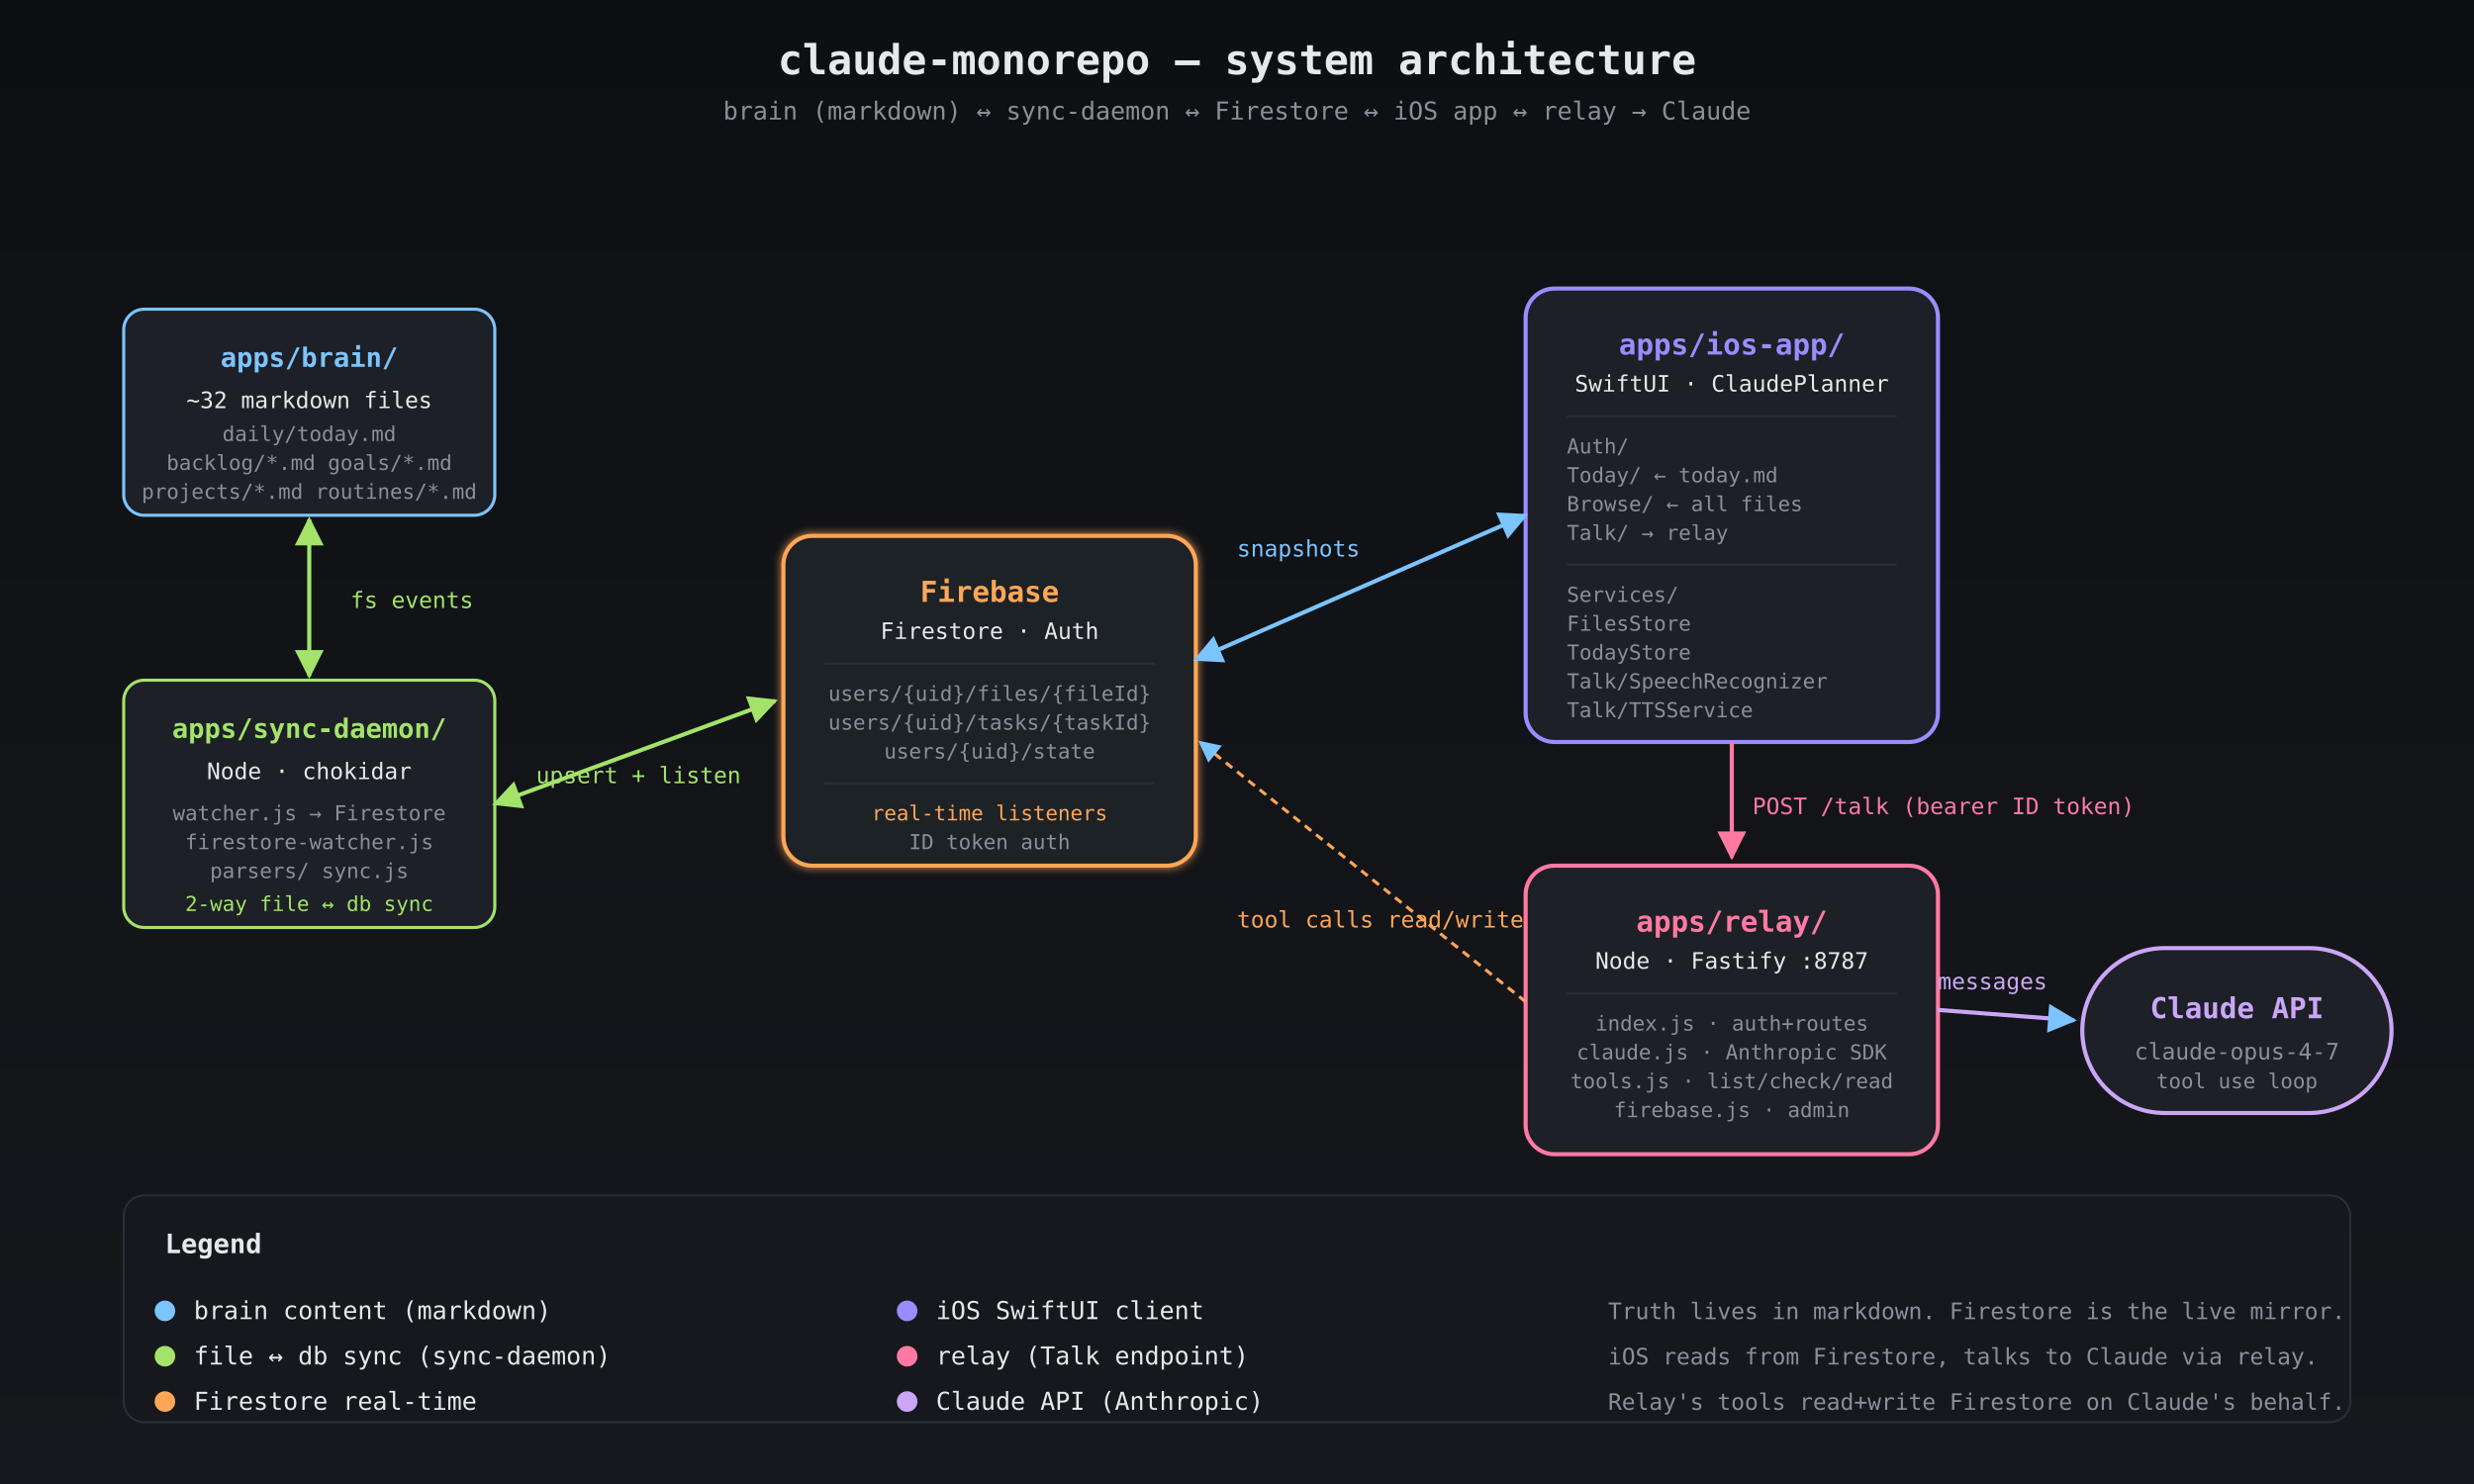
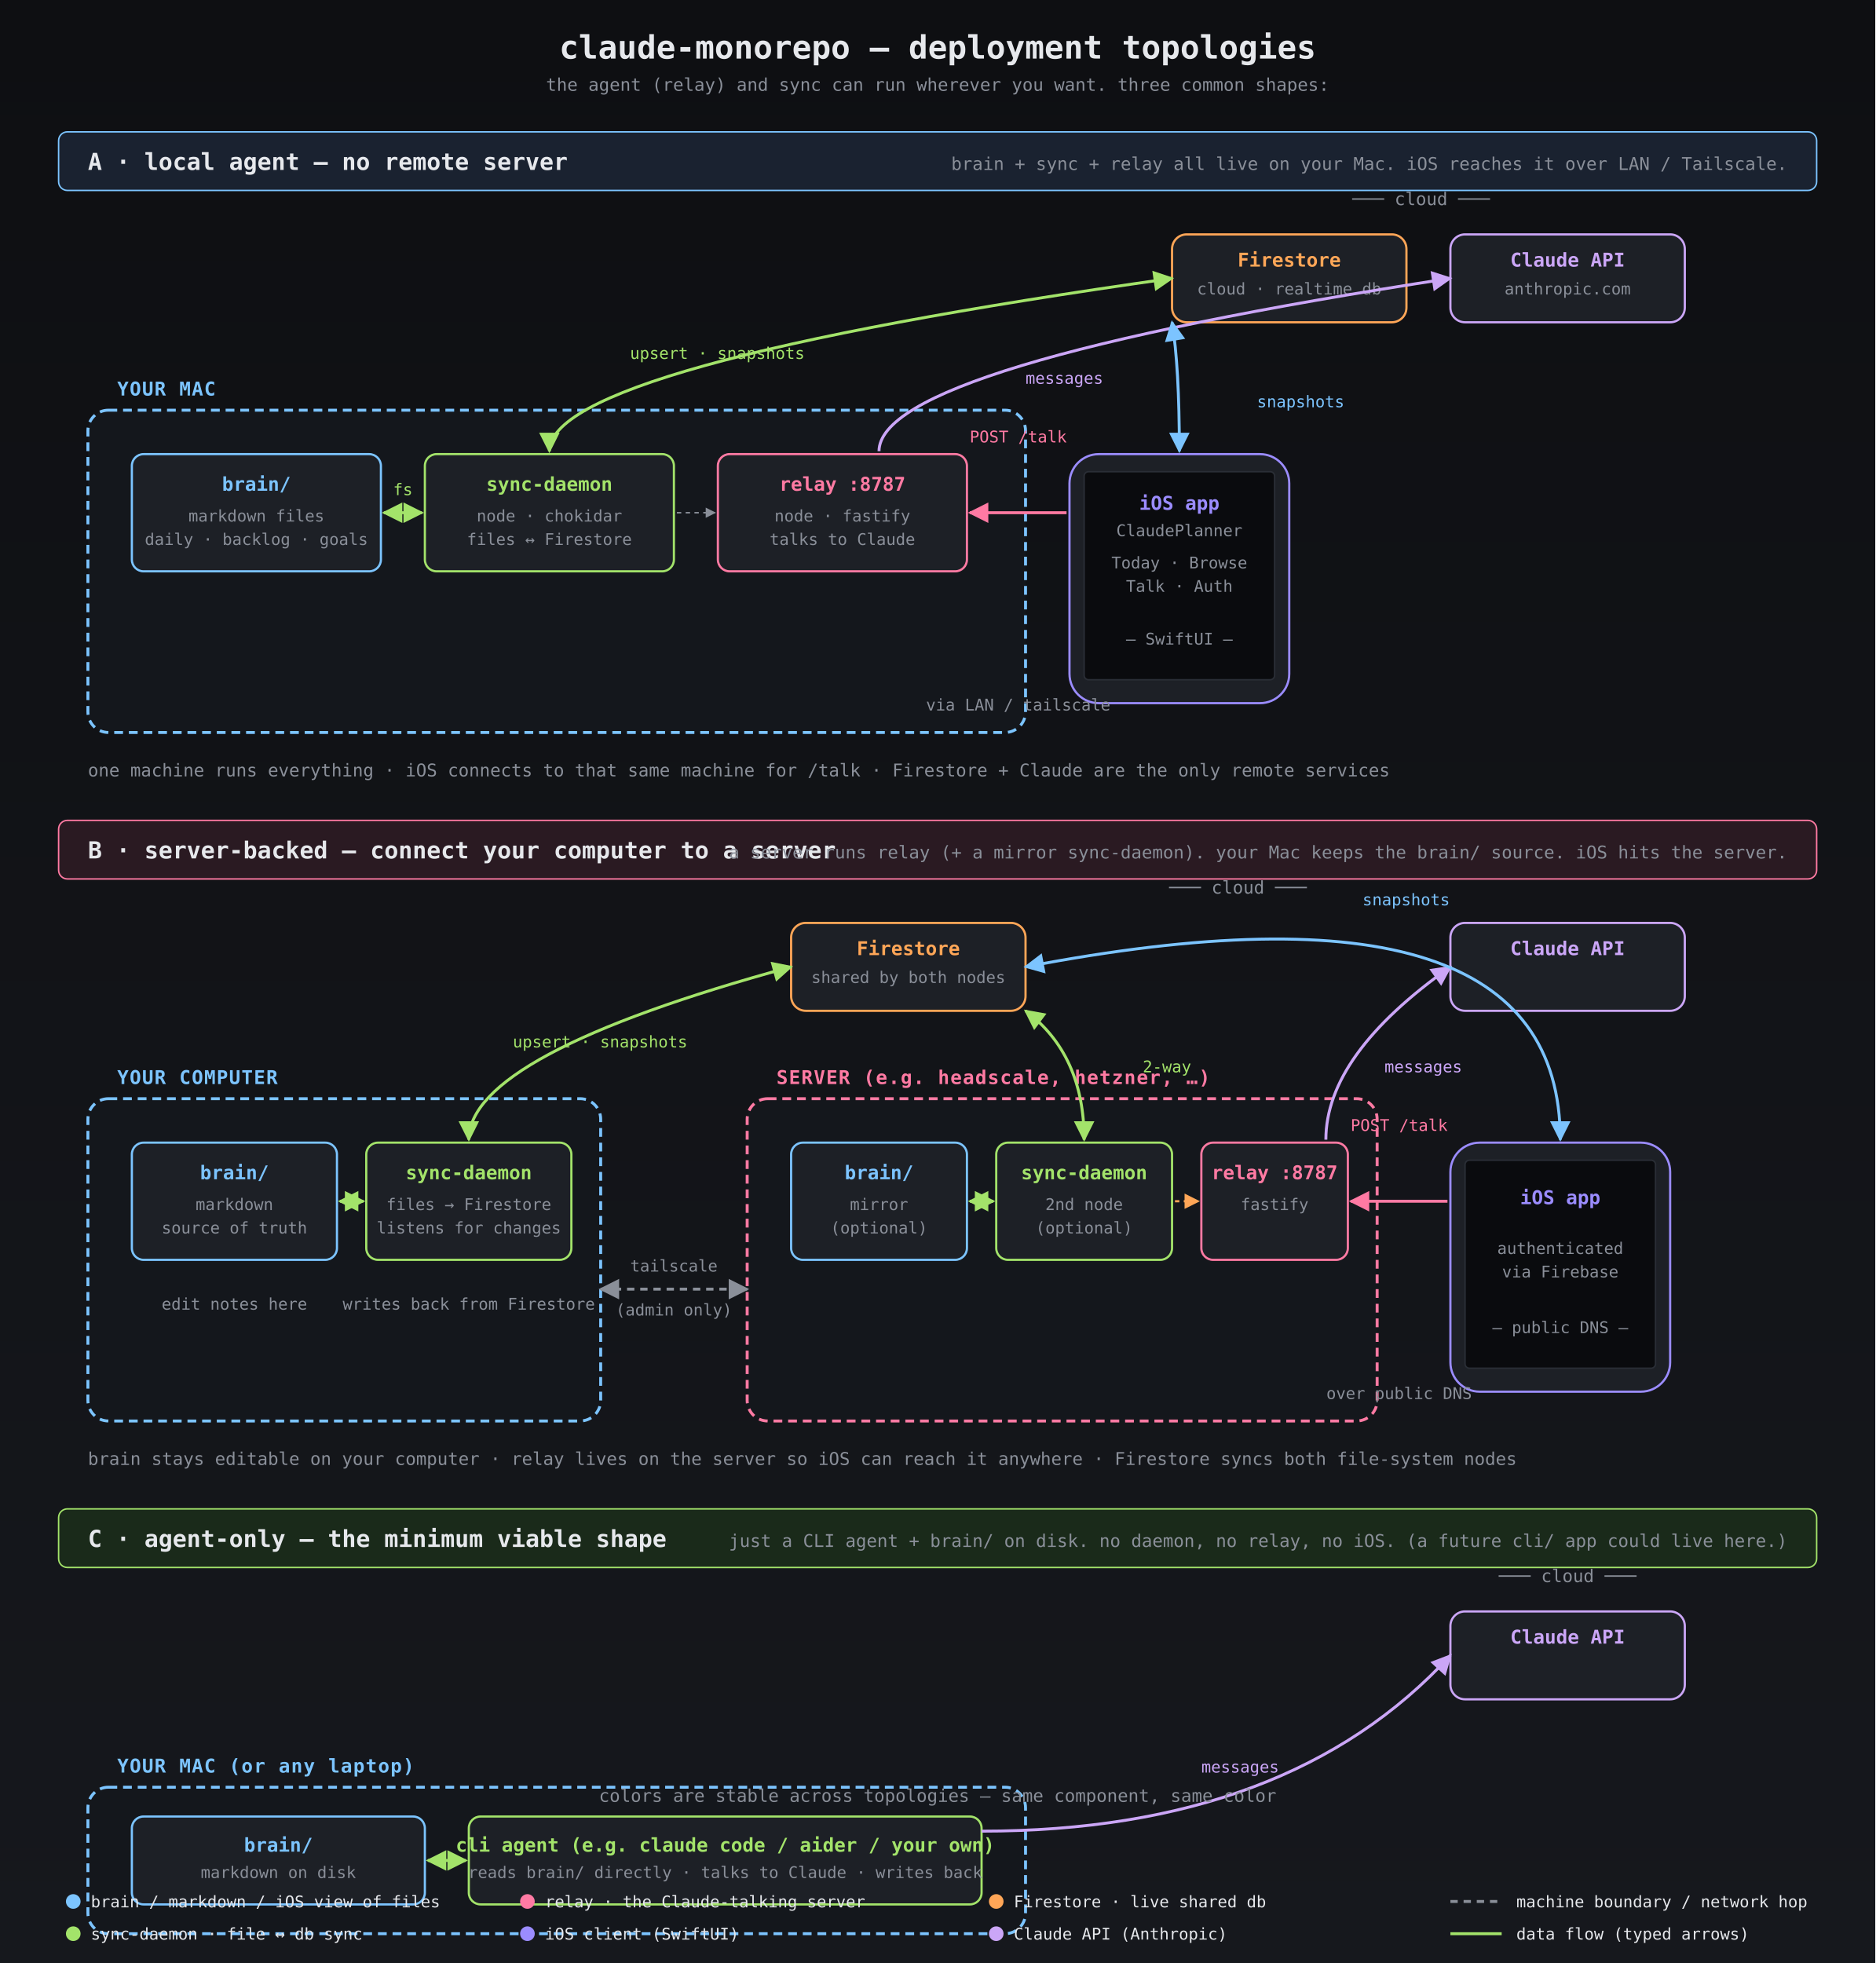
- <svg xmlns="http://www.w3.org/2000/svg" viewBox="0 0 1200 720" font-family="ui-monospace, SFMono-Regular, Menlo, Consolas, monospace" font-size="13">
+ <svg xmlns="http://www.w3.org/2000/svg" viewBox="0 0 1280 1340" font-family="ui-monospace, SFMono-Regular, Menlo, Consolas, monospace">
  <defs>
    <linearGradient id="bg" x1="0" y1="0" x2="0" y2="1">
      <stop offset="0" stop-color="#0e0f12" />
      <stop offset="1" stop-color="#16181d" />
    </linearGradient>
-     <marker id="arrow" viewBox="0 0 10 10" refX="9" refY="5" markerWidth="7" markerHeight="7" orient="auto-start-reverse">
+     <marker id="mb" viewBox="0 0 10 10" refX="9" refY="5" markerWidth="7" markerHeight="7" orient="auto-start-reverse">
      <path d="M0,0 L10,5 L0,10 z" fill="#7cc4ff" />
    </marker>
-     <marker id="arrow-pink" viewBox="0 0 10 10" refX="9" refY="5" markerWidth="7" markerHeight="7" orient="auto-start-reverse">
+     <marker id="mg" viewBox="0 0 10 10" refX="9" refY="5" markerWidth="7" markerHeight="7" orient="auto-start-reverse">
+       <path d="M0,0 L10,5 L0,10 z" fill="#a3e36a" />
+     </marker>
+     <marker id="mo" viewBox="0 0 10 10" refX="9" refY="5" markerWidth="7" markerHeight="7" orient="auto-start-reverse">
+       <path d="M0,0 L10,5 L0,10 z" fill="#ffa657" />
+     </marker>
+     <marker id="mp" viewBox="0 0 10 10" refX="9" refY="5" markerWidth="7" markerHeight="7" orient="auto-start-reverse">
      <path d="M0,0 L10,5 L0,10 z" fill="#ff7aa3" />
    </marker>
-     <marker id="arrow-green" viewBox="0 0 10 10" refX="9" refY="5" markerWidth="7" markerHeight="7" orient="auto-start-reverse">
-       <path d="M0,0 L10,5 L0,10 z" fill="#a3e36a" />
+     <marker id="mv" viewBox="0 0 10 10" refX="9" refY="5" markerWidth="7" markerHeight="7" orient="auto-start-reverse">
+       <path d="M0,0 L10,5 L0,10 z" fill="#cba6f7" />
    </marker>
-     <filter id="glow">
-       <feGaussianBlur stdDeviation="2" result="b" />
-       <feMerge>
-         <feMergeNode in="b" />
-         <feMergeNode in="SourceGraphic" />
-       </feMerge>
-     </filter>
+     <marker id="mw" viewBox="0 0 10 10" refX="9" refY="5" markerWidth="7" markerHeight="7" orient="auto-start-reverse">
+       <path d="M0,0 L10,5 L0,10 z" fill="#8a8f99" />
+     </marker>
+     <style>
+       .h1 { font-size: 22px; font-weight: 700; fill: #e6e8ec; }
+       .h2 { font-size: 16px; font-weight: 600; fill: #e6e8ec; }
+       .hsub { font-size: 12px; fill: #8a8f99; }
+       .label { font-size: 13px; font-weight: 600; }
+       .sub { font-size: 11px; fill: #8a8f99; }
+       .pill { font-size: 11px; fill: #e6e8ec; }
+       .arrowtxt { font-size: 11px; }
+       .machine { fill: #14171c; stroke-width: 2; stroke-dasharray: 6 4; }
+       .machine-title { font-size: 13px; font-weight: 700; letter-spacing: 0.05em; }
+       .box { fill: #1d2026; stroke-width: 1.5; }
+     </style>
  </defs>
-   <rect width="1200" height="720" fill="url(#bg)" />
-   <text x="600" y="36" text-anchor="middle" fill="#e6e8ec" font-size="20" font-weight="600">claude-monorepo — system architecture</text>
-   <text x="600" y="58" text-anchor="middle" fill="#8a8f99" font-size="12">brain (markdown) ↔ sync-daemon ↔ Firestore ↔ iOS app ↔ relay → Claude</text>
-   <g transform="translate(60,150)">
-     <rect width="180" height="100" rx="10" fill="#1d2026" stroke="#7cc4ff" stroke-width="1.5" />
-     <text x="90" y="28" text-anchor="middle" fill="#7cc4ff" font-weight="600">apps/brain/</text>
-     <text x="90" y="48" text-anchor="middle" fill="#e6e8ec" font-size="11">~32 markdown files</text>
-     <text x="90" y="64" text-anchor="middle" fill="#8a8f99" font-size="10">daily/today.md</text>
-     <text x="90" y="78" text-anchor="middle" fill="#8a8f99" font-size="10">backlog/*.md  goals/*.md</text>
-     <text x="90" y="92" text-anchor="middle" fill="#8a8f99" font-size="10">projects/*.md  routines/*.md</text>
+   <rect width="1280" height="1340" fill="url(#bg)" />
+   <text x="640" y="40" text-anchor="middle" class="h1">claude-monorepo — deployment topologies</text>
+   <text x="640" y="62" text-anchor="middle" class="hsub">the agent (relay) and sync can run wherever you want. three common shapes:</text>
+   <g transform="translate(0,90)">
+     <rect x="40" y="0" width="1200" height="40" rx="6" fill="#1a2230" stroke="#7cc4ff" />
+     <text x="60" y="26" class="h2" fill="#7cc4ff">A · local agent  —  no remote server</text>
+     <text x="1220" y="26" text-anchor="end" class="hsub">brain + sync + relay all live on your Mac. iOS reaches it over LAN / Tailscale.</text>
+     <rect x="800" y="70" width="160" height="60" rx="10" class="box" stroke="#ffa657" />
+     <text x="880" y="92" text-anchor="middle" class="label" fill="#ffa657">Firestore</text>
+     <text x="880" y="111" text-anchor="middle" class="sub">cloud · realtime db</text>
+     <rect x="990" y="70" width="160" height="60" rx="10" class="box" stroke="#cba6f7" />
+     <text x="1070" y="92" text-anchor="middle" class="label" fill="#cba6f7">Claude API</text>
+     <text x="1070" y="111" text-anchor="middle" class="sub">anthropic.com</text>
+     <text x="970" y="50" text-anchor="middle" class="hsub">─── cloud ───</text>
+     <rect x="60" y="190" width="640" height="220" rx="14" class="machine" stroke="#7cc4ff" />
+     <text x="80" y="180" class="machine-title" fill="#7cc4ff">YOUR MAC</text>
+     <rect x="90" y="220" width="170" height="80" rx="8" class="box" stroke="#7cc4ff" />
+     <text x="175" y="245" text-anchor="middle" class="label" fill="#7cc4ff">brain/</text>
+     <text x="175" y="266" text-anchor="middle" class="sub">markdown files</text>
+     <text x="175" y="282" text-anchor="middle" class="sub">daily · backlog · goals</text>
+     <rect x="290" y="220" width="170" height="80" rx="8" class="box" stroke="#a3e36a" />
+     <text x="375" y="245" text-anchor="middle" class="label" fill="#a3e36a">sync-daemon</text>
+     <text x="375" y="266" text-anchor="middle" class="sub">node · chokidar</text>
+     <text x="375" y="282" text-anchor="middle" class="sub">files ↔ Firestore</text>
+     <rect x="490" y="220" width="170" height="80" rx="8" class="box" stroke="#ff7aa3" />
+     <text x="575" y="245" text-anchor="middle" class="label" fill="#ff7aa3">relay :8787</text>
+     <text x="575" y="266" text-anchor="middle" class="sub">node · fastify</text>
+     <text x="575" y="282" text-anchor="middle" class="sub">talks to Claude</text>
+     <line x1="262" y1="260" x2="288" y2="260" stroke="#a3e36a" stroke-width="2" marker-end="url(#mg)" marker-start="url(#mg)" />
+     <text x="275" y="248" text-anchor="middle" class="arrowtxt" fill="#a3e36a">fs</text>
+     <line x1="462" y1="260" x2="488" y2="260" stroke="#8a8f99" stroke-width="1" stroke-dasharray="3 3" marker-end="url(#mw)" />
+     <rect x="730" y="220" width="150" height="170" rx="20" class="box" stroke="#9b8cff" />
+     <rect x="740" y="232" width="130" height="142" rx="3" fill="#0a0b0e" stroke="#2a2e36" />
+     <text x="805" y="258" text-anchor="middle" class="label" fill="#9b8cff">iOS app</text>
+     <text x="805" y="276" text-anchor="middle" class="sub">ClaudePlanner</text>
+     <text x="805" y="298" text-anchor="middle" class="sub">Today · Browse</text>
+     <text x="805" y="314" text-anchor="middle" class="sub">Talk · Auth</text>
+     <text x="805" y="350" text-anchor="middle" class="sub">— SwiftUI —</text>
+     <path d="M 375 218 Q 375 160 800 100" fill="none" stroke="#a3e36a" stroke-width="2" marker-end="url(#mg)" marker-start="url(#mg)" />
+     <text x="430" y="155" class="arrowtxt" fill="#a3e36a">upsert · snapshots</text>
+     <path d="M 600 218 Q 600 160 990 100" fill="none" stroke="#cba6f7" stroke-width="2" marker-end="url(#mv)" />
+     <text x="700" y="172" class="arrowtxt" fill="#cba6f7">messages</text>
+     <line x1="728" y1="260" x2="662" y2="260" stroke="#ff7aa3" stroke-width="2" marker-end="url(#mp)" />
+     <text x="695" y="212" text-anchor="middle" class="arrowtxt" fill="#ff7aa3">POST /talk</text>
+     <text x="695" y="395" text-anchor="middle" class="arrowtxt" fill="#8a8f99">via LAN / tailscale</text>
+     <path d="M 805 218 Q 805 160 800 130" fill="none" stroke="#7cc4ff" stroke-width="2" marker-end="url(#mb)" marker-start="url(#mb)" />
+     <text x="858" y="188" class="arrowtxt" fill="#7cc4ff">snapshots</text>
+     <text x="60" y="440" class="hsub">one machine runs everything · iOS connects to that same machine for /talk · Firestore + Claude are the only remote services</text>
  </g>
-   <g transform="translate(60,330)">
-     <rect width="180" height="120" rx="10" fill="#1d2026" stroke="#a3e36a" stroke-width="1.5" />
-     <text x="90" y="28" text-anchor="middle" fill="#a3e36a" font-weight="600">apps/sync-daemon/</text>
-     <text x="90" y="48" text-anchor="middle" fill="#e6e8ec" font-size="11">Node · chokidar</text>
-     <text x="90" y="68" text-anchor="middle" fill="#8a8f99" font-size="10">watcher.js  →  Firestore</text>
-     <text x="90" y="82" text-anchor="middle" fill="#8a8f99" font-size="10">firestore-watcher.js</text>
-     <text x="90" y="96" text-anchor="middle" fill="#8a8f99" font-size="10">parsers/  sync.js</text>
-     <text x="90" y="112" text-anchor="middle" fill="#a3e36a" font-size="10">2-way file ↔ db sync</text>
+   <g transform="translate(0,560)">
+     <rect x="40" y="0" width="1200" height="40" rx="6" fill="#2a1a22" stroke="#ff7aa3" />
+     <text x="60" y="26" class="h2" fill="#ff7aa3">B · server-backed  —  connect your computer to a server</text>
+     <text x="1220" y="26" text-anchor="end" class="hsub">a server runs relay (+ a mirror sync-daemon). your Mac keeps the brain/ source. iOS hits the server.</text>
+     <rect x="540" y="70" width="160" height="60" rx="10" class="box" stroke="#ffa657" />
+     <text x="620" y="92" text-anchor="middle" class="label" fill="#ffa657">Firestore</text>
+     <text x="620" y="111" text-anchor="middle" class="sub">shared by both nodes</text>
+     <rect x="990" y="70" width="160" height="60" rx="10" class="box" stroke="#cba6f7" />
+     <text x="1070" y="92" text-anchor="middle" class="label" fill="#cba6f7">Claude API</text>
+     <text x="845" y="50" text-anchor="middle" class="hsub">─── cloud ───</text>
+     <rect x="60" y="190" width="350" height="220" rx="14" class="machine" stroke="#7cc4ff" />
+     <text x="80" y="180" class="machine-title" fill="#7cc4ff">YOUR COMPUTER</text>
+     <rect x="90" y="220" width="140" height="80" rx="8" class="box" stroke="#7cc4ff" />
+     <text x="160" y="245" text-anchor="middle" class="label" fill="#7cc4ff">brain/</text>
+     <text x="160" y="266" text-anchor="middle" class="sub">markdown</text>
+     <text x="160" y="282" text-anchor="middle" class="sub">source of truth</text>
+     <rect x="250" y="220" width="140" height="80" rx="8" class="box" stroke="#a3e36a" />
+     <text x="320" y="245" text-anchor="middle" class="label" fill="#a3e36a">sync-daemon</text>
+     <text x="320" y="266" text-anchor="middle" class="sub">files → Firestore</text>
+     <text x="320" y="282" text-anchor="middle" class="sub">listens for changes</text>
+     <line x1="232" y1="260" x2="248" y2="260" stroke="#a3e36a" stroke-width="2" marker-end="url(#mg)" marker-start="url(#mg)" />
+     <text x="160" y="334" text-anchor="middle" class="sub">edit notes here</text>
+     <text x="320" y="334" text-anchor="middle" class="sub">writes back from Firestore</text>
+     <rect x="510" y="190" width="430" height="220" rx="14" class="machine" stroke="#ff7aa3" />
+     <text x="530" y="180" class="machine-title" fill="#ff7aa3">SERVER  (e.g. headscale, hetzner, …)</text>
+     <rect x="540" y="220" width="120" height="80" rx="8" class="box" stroke="#7cc4ff" />
+     <text x="600" y="245" text-anchor="middle" class="label" fill="#7cc4ff">brain/</text>
+     <text x="600" y="266" text-anchor="middle" class="sub">mirror</text>
+     <text x="600" y="282" text-anchor="middle" class="sub">(optional)</text>
+     <rect x="680" y="220" width="120" height="80" rx="8" class="box" stroke="#a3e36a" />
+     <text x="740" y="245" text-anchor="middle" class="label" fill="#a3e36a">sync-daemon</text>
+     <text x="740" y="266" text-anchor="middle" class="sub">2nd node</text>
+     <text x="740" y="282" text-anchor="middle" class="sub">(optional)</text>
+     <rect x="820" y="220" width="100" height="80" rx="8" class="box" stroke="#ff7aa3" />
+     <text x="870" y="245" text-anchor="middle" class="label" fill="#ff7aa3">relay :8787</text>
+     <text x="870" y="266" text-anchor="middle" class="sub">fastify</text>
+     <line x1="662" y1="260" x2="678" y2="260" stroke="#a3e36a" stroke-width="2" marker-end="url(#mg)" marker-start="url(#mg)" />
+     <line x1="802" y1="260" x2="818" y2="260" stroke="#ffa657" stroke-width="1.5" stroke-dasharray="3 3" marker-end="url(#mo)" />
+     <rect x="990" y="220" width="150" height="170" rx="20" class="box" stroke="#9b8cff" />
+     <rect x="1000" y="232" width="130" height="142" rx="3" fill="#0a0b0e" stroke="#2a2e36" />
+     <text x="1065" y="262" text-anchor="middle" class="label" fill="#9b8cff">iOS app</text>
+     <text x="1065" y="296" text-anchor="middle" class="sub">authenticated</text>
+     <text x="1065" y="312" text-anchor="middle" class="sub">via Firebase</text>
+     <text x="1065" y="350" text-anchor="middle" class="sub">— public DNS —</text>
+     <path d="M 410 320 L 510 320" stroke="#8a8f99" stroke-width="2" stroke-dasharray="5 4" marker-end="url(#mw)" marker-start="url(#mw)" />
+     <text x="460" y="308" text-anchor="middle" class="arrowtxt" fill="#8a8f99">tailscale</text>
+     <text x="460" y="338" text-anchor="middle" class="arrowtxt" fill="#8a8f99">(admin only)</text>
+     <path d="M 320 218 Q 320 160 540 100" fill="none" stroke="#a3e36a" stroke-width="2" marker-end="url(#mg)" marker-start="url(#mg)" />
+     <text x="350" y="155" class="arrowtxt" fill="#a3e36a">upsert · snapshots</text>
+     <path d="M 740 218 Q 740 160 700 130" fill="none" stroke="#a3e36a" stroke-width="2" marker-end="url(#mg)" marker-start="url(#mg)" />
+     <text x="780" y="172" class="arrowtxt" fill="#a3e36a">2-way</text>
+     <path d="M 905 218 Q 905 160 990 100" fill="none" stroke="#cba6f7" stroke-width="2" marker-end="url(#mv)" />
+     <text x="945" y="172" class="arrowtxt" fill="#cba6f7">messages</text>
+     <line x1="988" y1="260" x2="922" y2="260" stroke="#ff7aa3" stroke-width="2" marker-end="url(#mp)" />
+     <text x="955" y="212" text-anchor="middle" class="arrowtxt" fill="#ff7aa3">POST /talk</text>
+     <text x="955" y="395" text-anchor="middle" class="arrowtxt" fill="#8a8f99">over public DNS</text>
+     <path d="M 1065 218 Q 1065 30 700 100" fill="none" stroke="#7cc4ff" stroke-width="2" marker-end="url(#mb)" marker-start="url(#mb)" />
+     <text x="930" y="58" class="arrowtxt" fill="#7cc4ff">snapshots</text>
+     <text x="60" y="440" class="hsub">brain stays editable on your computer · relay lives on the server so iOS can reach it anywhere · Firestore syncs both file-system nodes</text>
  </g>
-   <g transform="translate(380,260)">
-     <rect width="200" height="160" rx="14" fill="#1d2026" stroke="#ffa657" stroke-width="2" filter="url(#glow)" />
-     <text x="100" y="32" text-anchor="middle" fill="#ffa657" font-weight="700" font-size="14">Firebase</text>
-     <text x="100" y="50" text-anchor="middle" fill="#e6e8ec" font-size="11">Firestore · Auth</text>
-     <line x1="20" y1="62" x2="180" y2="62" stroke="#2a2e36" />
-     <text x="100" y="80" text-anchor="middle" fill="#8a8f99" font-size="10">users/{uid}/files/{fileId}</text>
-     <text x="100" y="94" text-anchor="middle" fill="#8a8f99" font-size="10">users/{uid}/tasks/{taskId}</text>
-     <text x="100" y="108" text-anchor="middle" fill="#8a8f99" font-size="10">users/{uid}/state</text>
-     <line x1="20" y1="120" x2="180" y2="120" stroke="#2a2e36" />
-     <text x="100" y="138" text-anchor="middle" fill="#ffa657" font-size="10">real-time listeners</text>
-     <text x="100" y="152" text-anchor="middle" fill="#8a8f99" font-size="10">ID token auth</text>
+   <g transform="translate(0,1030)">
+     <rect x="40" y="0" width="1200" height="40" rx="6" fill="#1a2a1a" stroke="#a3e36a" />
+     <text x="60" y="26" class="h2" fill="#a3e36a">C · agent-only  —  the minimum viable shape</text>
+     <text x="1220" y="26" text-anchor="end" class="hsub">just a CLI agent + brain/ on disk. no daemon, no relay, no iOS. (a future cli/ app could live here.)</text>
+     <rect x="990" y="70" width="160" height="60" rx="10" class="box" stroke="#cba6f7" />
+     <text x="1070" y="92" text-anchor="middle" class="label" fill="#cba6f7">Claude API</text>
+     <text x="1070" y="50" text-anchor="middle" class="hsub">─── cloud ───</text>
+     <rect x="60" y="190" width="640" height="100" rx="14" class="machine" stroke="#7cc4ff" />
+     <text x="80" y="180" class="machine-title" fill="#7cc4ff">YOUR MAC (or any laptop)</text>
+     <rect x="90" y="210" width="200" height="60" rx="8" class="box" stroke="#7cc4ff" />
+     <text x="190" y="234" text-anchor="middle" class="label" fill="#7cc4ff">brain/</text>
+     <text x="190" y="252" text-anchor="middle" class="sub">markdown on disk</text>
+     <rect x="320" y="210" width="350" height="60" rx="8" class="box" stroke="#a3e36a" />
+     <text x="495" y="234" text-anchor="middle" class="label" fill="#a3e36a">cli agent  (e.g. claude code / aider / your own)</text>
+     <text x="495" y="252" text-anchor="middle" class="sub">reads brain/ directly · talks to Claude · writes back</text>
+     <line x1="292" y1="240" x2="318" y2="240" stroke="#a3e36a" stroke-width="2" marker-end="url(#mg)" marker-start="url(#mg)" />
+     <path d="M 670 220 Q 880 220 990 100" fill="none" stroke="#cba6f7" stroke-width="2" marker-end="url(#mv)" />
+     <text x="820" y="180" class="arrowtxt" fill="#cba6f7">messages</text>
+     <text x="60" y="320" class="hsub">no Firestore, no relay, no phone · best for terminal-only workflows · easiest to set up · no shared state across devices</text>
  </g>
-   <g transform="translate(740,140)">
-     <rect width="200" height="220" rx="14" fill="#1d2026" stroke="#9b8cff" stroke-width="2" />
-     <text x="100" y="32" text-anchor="middle" fill="#9b8cff" font-weight="700" font-size="14">apps/ios-app/</text>
-     <text x="100" y="50" text-anchor="middle" fill="#e6e8ec" font-size="11">SwiftUI · ClaudePlanner</text>
-     <line x1="20" y1="62" x2="180" y2="62" stroke="#2a2e36" />
-     <text x="20" y="80" fill="#8a8f99" font-size="10">  Auth/</text>
-     <text x="20" y="94" fill="#8a8f99" font-size="10">  Today/  ←  today.md</text>
-     <text x="20" y="108" fill="#8a8f99" font-size="10">  Browse/ ←  all files</text>
-     <text x="20" y="122" fill="#8a8f99" font-size="10">  Talk/  →  relay</text>
-     <line x1="20" y1="134" x2="180" y2="134" stroke="#2a2e36" />
-     <text x="20" y="152" fill="#8a8f99" font-size="10">  Services/</text>
-     <text x="20" y="166" fill="#8a8f99" font-size="10">    FilesStore</text>
-     <text x="20" y="180" fill="#8a8f99" font-size="10">    TodayStore</text>
-     <text x="20" y="194" fill="#8a8f99" font-size="10">  Talk/SpeechRecognizer</text>
-     <text x="20" y="208" fill="#8a8f99" font-size="10">  Talk/TTSService</text>
-   </g>
-   <g transform="translate(740,420)">
-     <rect width="200" height="140" rx="14" fill="#1d2026" stroke="#ff7aa3" stroke-width="2" />
-     <text x="100" y="32" text-anchor="middle" fill="#ff7aa3" font-weight="700" font-size="14">apps/relay/</text>
-     <text x="100" y="50" text-anchor="middle" fill="#e6e8ec" font-size="11">Node · Fastify :8787</text>
-     <line x1="20" y1="62" x2="180" y2="62" stroke="#2a2e36" />
-     <text x="100" y="80" text-anchor="middle" fill="#8a8f99" font-size="10">index.js  · auth+routes</text>
-     <text x="100" y="94" text-anchor="middle" fill="#8a8f99" font-size="10">claude.js · Anthropic SDK</text>
-     <text x="100" y="108" text-anchor="middle" fill="#8a8f99" font-size="10">tools.js  · list/check/read</text>
-     <text x="100" y="122" text-anchor="middle" fill="#8a8f99" font-size="10">firebase.js · admin</text>
-   </g>
-   <g transform="translate(1010,460)">
-     <rect width="150" height="80" rx="40" fill="#1d2026" stroke="#cba6f7" stroke-width="2" />
-     <text x="75" y="34" text-anchor="middle" fill="#cba6f7" font-weight="700" font-size="14">Claude API</text>
-     <text x="75" y="54" text-anchor="middle" fill="#8a8f99" font-size="11">claude-opus-4-7</text>
-     <text x="75" y="68" text-anchor="middle" fill="#8a8f99" font-size="10">tool use loop</text>
-   </g>
-   <line x1="150" y1="252" x2="150" y2="328" stroke="#a3e36a" stroke-width="2" marker-end="url(#arrow-green)" marker-start="url(#arrow-green)" />
-   <text x="170" y="295" fill="#a3e36a" font-size="11">fs events</text>
-   <line x1="240" y1="390" x2="376" y2="340" stroke="#a3e36a" stroke-width="2" marker-end="url(#arrow-green)" marker-start="url(#arrow-green)" />
-   <text x="260" y="380" fill="#a3e36a" font-size="11">upsert + listen</text>
-   <line x1="580" y1="320" x2="740" y2="250" stroke="#7cc4ff" stroke-width="2" marker-end="url(#arrow)" marker-start="url(#arrow)" />
-   <text x="600" y="270" fill="#7cc4ff" font-size="11">snapshots</text>
-   <line x1="840" y1="360" x2="840" y2="416" stroke="#ff7aa3" stroke-width="2" marker-end="url(#arrow-pink)" />
-   <text x="850" y="395" fill="#ff7aa3" font-size="11">POST /talk (bearer ID token)</text>
-   <line x1="940" y1="490" x2="1006" y2="495" stroke="#cba6f7" stroke-width="2" marker-end="url(#arrow)" />
-   <text x="940" y="480" fill="#cba6f7" font-size="11">messages</text>
-   <line x1="740" y1="486" x2="582" y2="360" stroke="#ffa657" stroke-width="1.5" stroke-dasharray="4 3" marker-end="url(#arrow)" />
-   <text x="600" y="450" fill="#ffa657" font-size="11">tool calls read/write</text>
-   <g transform="translate(60,580)">
-     <rect width="1080" height="110" rx="10" fill="#16181d" stroke="#2a2e36" />
-     <text x="20" y="28" fill="#e6e8ec" font-weight="600">Legend</text>
-     <circle cx="20" cy="56" r="5" fill="#7cc4ff" />
-     <text x="34" y="60" fill="#e6e8ec" font-size="12">brain content (markdown)</text>
-     <circle cx="20" cy="78" r="5" fill="#a3e36a" />
-     <text x="34" y="82" fill="#e6e8ec" font-size="12">file ↔ db sync (sync-daemon)</text>
-     <circle cx="20" cy="100" r="5" fill="#ffa657" />
-     <text x="34" y="104" fill="#e6e8ec" font-size="12">Firestore real-time</text>
-     <circle cx="380" cy="56" r="5" fill="#9b8cff" />
-     <text x="394" y="60" fill="#e6e8ec" font-size="12">iOS SwiftUI client</text>
-     <circle cx="380" cy="78" r="5" fill="#ff7aa3" />
-     <text x="394" y="82" fill="#e6e8ec" font-size="12">relay (Talk endpoint)</text>
-     <circle cx="380" cy="100" r="5" fill="#cba6f7" />
-     <text x="394" y="104" fill="#e6e8ec" font-size="12">Claude API (Anthropic)</text>
-     <text x="720" y="60" fill="#8a8f99" font-size="11">Truth lives in markdown.  Firestore is the live mirror.</text>
-     <text x="720" y="82" fill="#8a8f99" font-size="11">iOS reads from Firestore, talks to Claude via relay.</text>
-     <text x="720" y="104" fill="#8a8f99" font-size="11">Relay's tools read+write Firestore on Claude's behalf.</text>
+   <g transform="translate(40,1230)">
+     <text x="600" y="0" text-anchor="middle" class="hsub">colors are stable across topologies — same component, same color</text>
+     <g transform="translate(0,18)">
+       <circle cx="10" cy="50" r="5" fill="#7cc4ff" />
+       <text x="22" y="54" class="pill">brain / markdown / iOS view of files</text>
+       <circle cx="10" cy="72" r="5" fill="#a3e36a" />
+       <text x="22" y="76" class="pill">sync-daemon · file ↔ db sync</text>
+       <circle cx="320" cy="50" r="5" fill="#ff7aa3" />
+       <text x="332" y="54" class="pill">relay · the Claude-talking server</text>
+       <circle cx="320" cy="72" r="5" fill="#9b8cff" />
+       <text x="332" y="76" class="pill">iOS client (SwiftUI)</text>
+       <circle cx="640" cy="50" r="5" fill="#ffa657" />
+       <text x="652" y="54" class="pill">Firestore · live shared db</text>
+       <circle cx="640" cy="72" r="5" fill="#cba6f7" />
+       <text x="652" y="76" class="pill">Claude API (Anthropic)</text>
+       <line x1="950" y1="50" x2="985" y2="50" stroke="#8a8f99" stroke-width="2" stroke-dasharray="5 4" />
+       <text x="995" y="54" class="pill">machine boundary / network hop</text>
+       <line x1="950" y1="72" x2="985" y2="72" stroke="#a3e36a" stroke-width="2" />
+       <text x="995" y="76" class="pill">data flow (typed arrows)</text>
+     </g>
  </g>
</svg>
